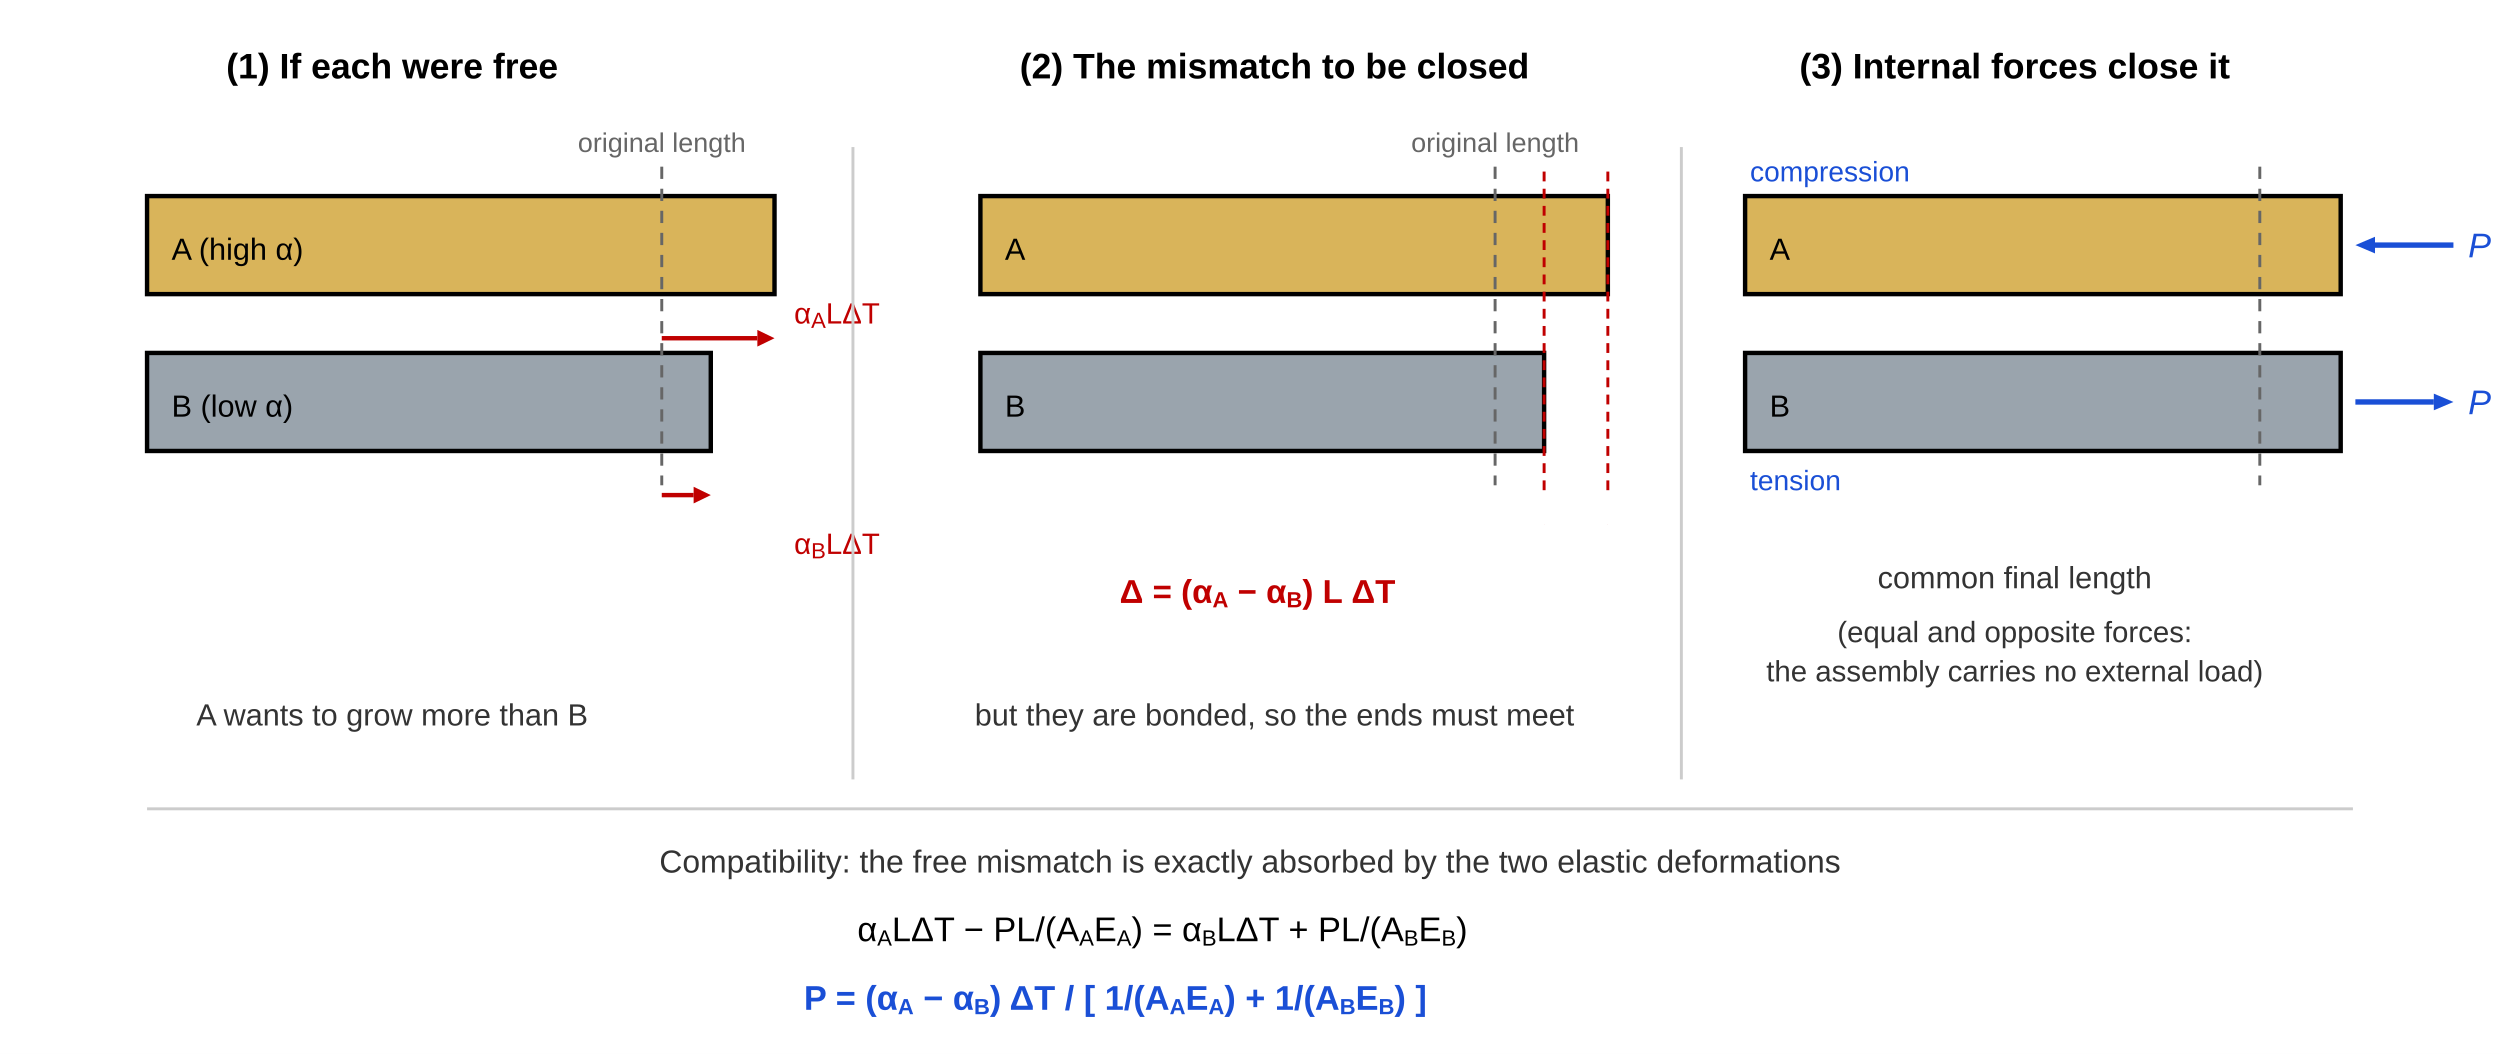
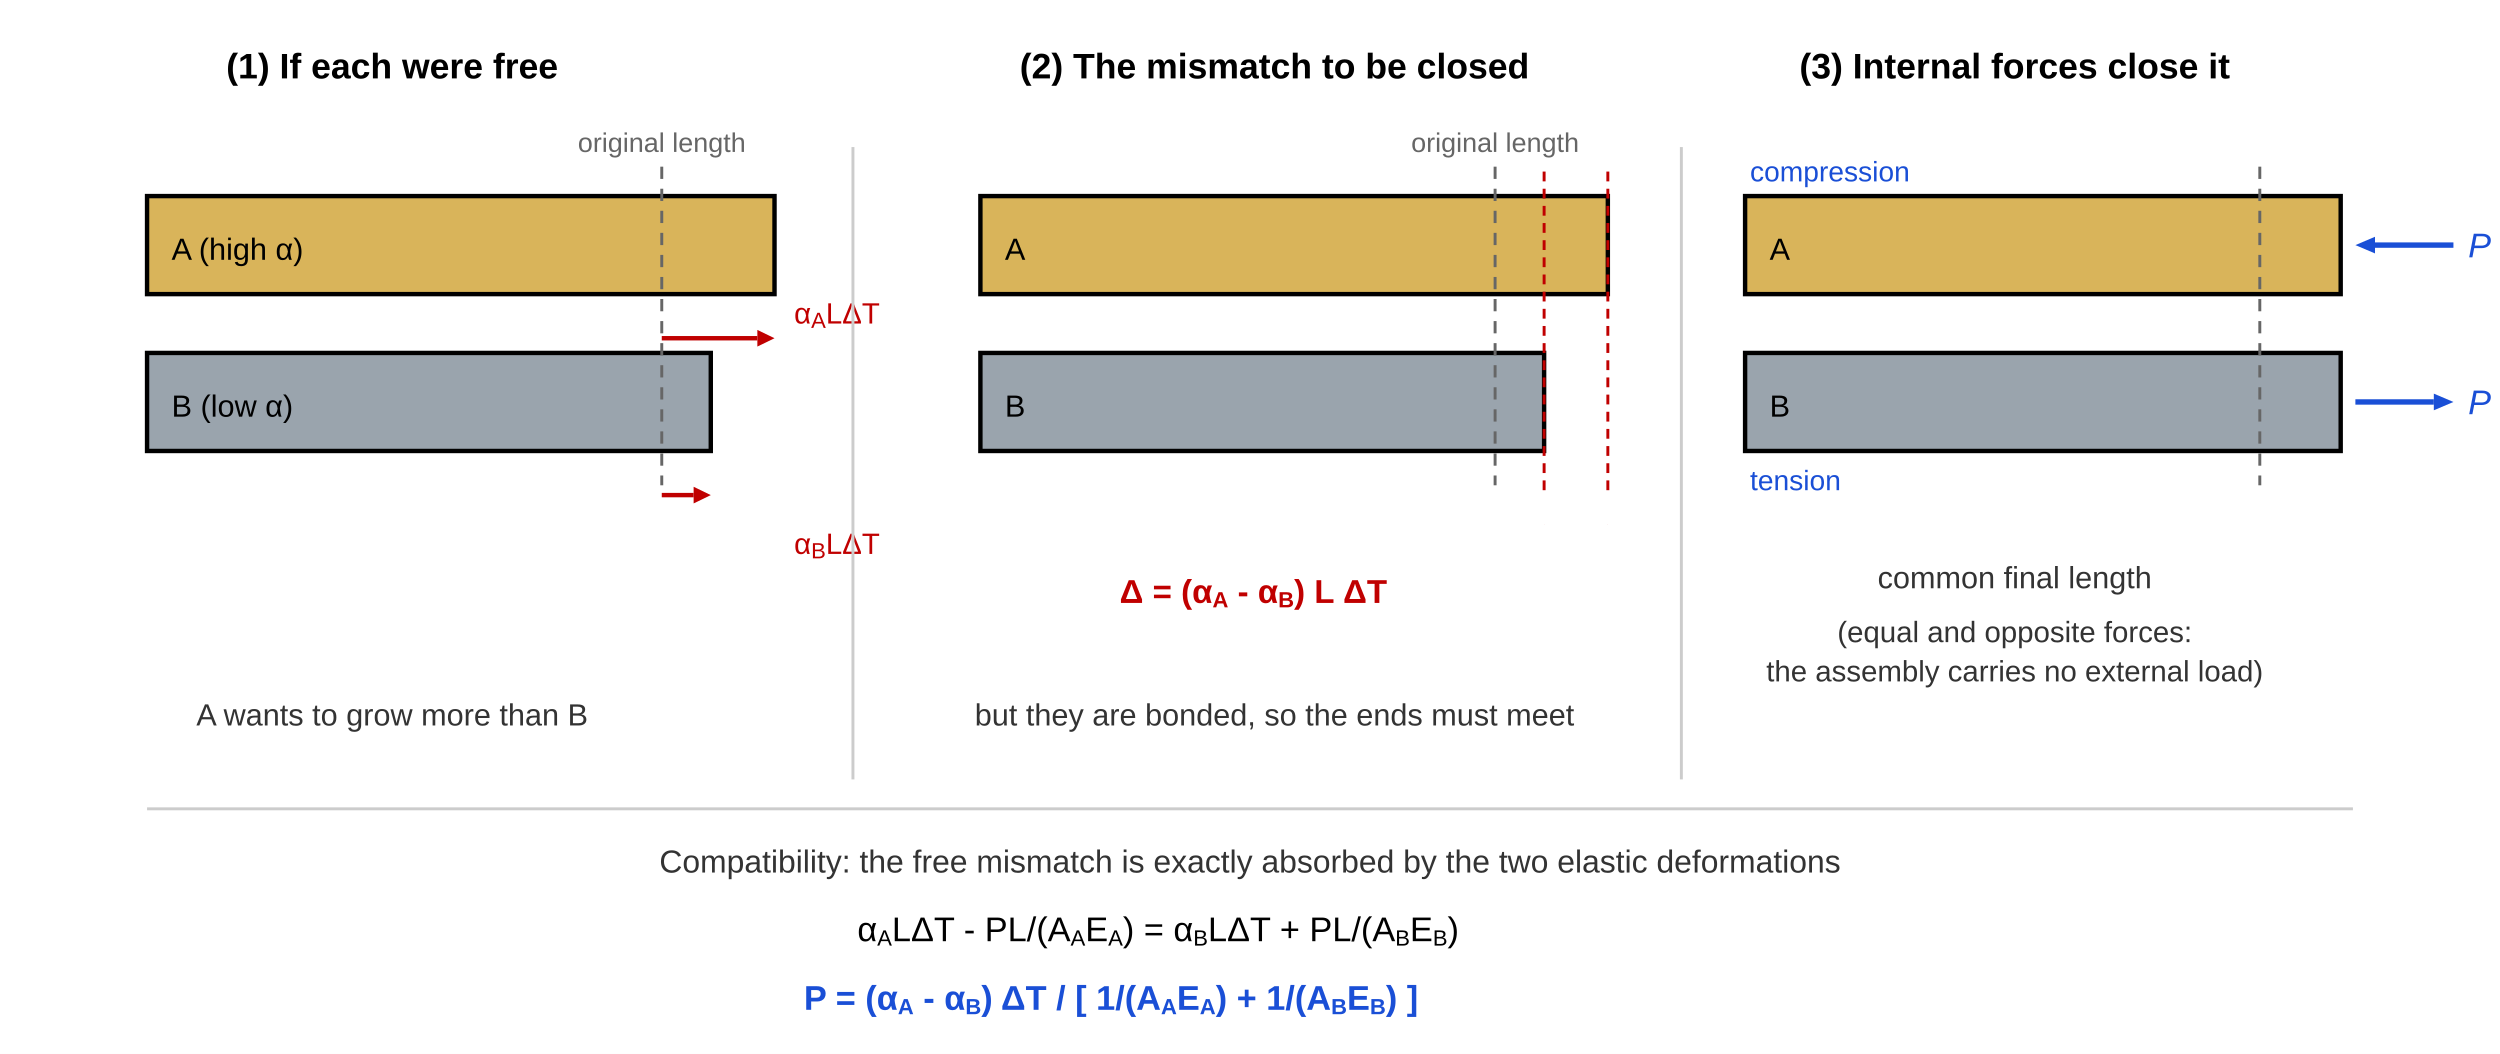
<svg xmlns="http://www.w3.org/2000/svg" viewBox="0 0 1020 430" width="1020" height="430">
  <rect width="1020" height="430" fill="white" />
  <text x="160.0" y="32.0" font-family="Arial, Helvetica, sans-serif" font-size="14.5" fill="#000" text-anchor="middle" font-weight="bold">(1) If each were free</text>
  <rect x="60.0" y="80.0" width="256.0" height="40.0" fill="#d9b45a" stroke="#000" stroke-width="1.8" />
  <text x="70.0" y="106.0" font-family="Arial, Helvetica, sans-serif" font-size="12.5" fill="#000" text-anchor="start" font-weight="normal">A  (high α)</text>
  <rect x="60.0" y="144.0" width="230.0" height="40.0" fill="#9aa4ad" stroke="#000" stroke-width="1.8" />
  <text x="70.0" y="170.0" font-family="Arial, Helvetica, sans-serif" font-size="12.5" fill="#000" text-anchor="start" font-weight="normal">B  (low α)</text>
  <line x1="270.0" y1="68.0" x2="270.0" y2="198.0" stroke="#666" stroke-width="1.2" stroke-dasharray="5,4" />
  <text x="270.0" y="62.0" font-family="Arial, Helvetica, sans-serif" font-size="11" fill="#666" text-anchor="middle" font-weight="normal">original length</text>
  <line x1="270.0" y1="138.0" x2="309.0" y2="138.0" stroke="#c00000" stroke-width="1.8" />
  <polygon points="316.0,138.0 309.0,141.4 309.0,134.6" fill="#c00000" fill-opacity="1.0" stroke="#c00000" stroke-width="0" />
  <text x="324.0" y="132.0" font-family="Arial, Helvetica, sans-serif" font-size="12" fill="#c00000" text-anchor="start" font-weight="normal">α<tspan baseline-shift="sub" font-size="9">A</tspan>LΔT</text>
  <line x1="270.0" y1="202.0" x2="283.0" y2="202.0" stroke="#c00000" stroke-width="1.8" />
  <polygon points="290.0,202.0 283.0,205.4 283.0,198.6" fill="#c00000" fill-opacity="1.0" stroke="#c00000" stroke-width="0" />
  <text x="324.0" y="226.0" font-family="Arial, Helvetica, sans-serif" font-size="12" fill="#c00000" text-anchor="start" font-weight="normal">α<tspan baseline-shift="sub" font-size="9">B</tspan>LΔT</text>
  <text x="160.0" y="296.0" font-family="Arial, Helvetica, sans-serif" font-size="12.5" fill="#333" text-anchor="middle" font-weight="normal">A wants to grow more than B</text>
  <line x1="348.0" y1="60.0" x2="348.0" y2="318.0" stroke="#ccc" stroke-width="1.2" />
  <text x="520.0" y="32.0" font-family="Arial, Helvetica, sans-serif" font-size="14.5" fill="#000" text-anchor="middle" font-weight="bold">(2) The mismatch to be closed</text>
  <rect x="400.0" y="80.0" width="256.0" height="40.0" fill="#d9b45a" stroke="#000" stroke-width="1.8" />
  <text x="410.0" y="106.0" font-family="Arial, Helvetica, sans-serif" font-size="12.5" fill="#000" text-anchor="start" font-weight="normal">A</text>
  <rect x="400.0" y="144.0" width="230.0" height="40.0" fill="#9aa4ad" stroke="#000" stroke-width="1.8" />
  <text x="410.0" y="170.0" font-family="Arial, Helvetica, sans-serif" font-size="12.5" fill="#000" text-anchor="start" font-weight="normal">B</text>
  <line x1="610.0" y1="68.0" x2="610.0" y2="198.0" stroke="#666" stroke-width="1.2" stroke-dasharray="5,4" />
  <text x="610.0" y="62.0" font-family="Arial, Helvetica, sans-serif" font-size="11" fill="#666" text-anchor="middle" font-weight="normal">original length</text>
  <line x1="630.0" y1="70.0" x2="630.0" y2="200.0" stroke="#c00000" stroke-width="1.2" stroke-dasharray="4,3" />
  <line x1="656.0" y1="70.0" x2="656.0" y2="200.0" stroke="#c00000" stroke-width="1.2" stroke-dasharray="4,3" />
  <line x1="638.0" y1="214.0" x2="648.0" y2="214.0" stroke="#c00000" stroke-width="1.2" />
  <polygon points="656.0,214.0 648.0,217.4 648.0,210.6" fill="#c00000" fill-opacity="1.0" stroke="#c00000" stroke-width="0" />
  <polygon points="630.0,214.0 638.0,210.6 638.0,217.4" fill="#c00000" fill-opacity="1.0" stroke="#c00000" stroke-width="0" />
  <rect x="630.0" y="204.0" width="26" height="20" fill="white" />
  <text x="643.0" y="219.0" font-family="Arial, Helvetica, sans-serif" font-size="13" fill="#c00000" text-anchor="middle" font-weight="normal" font-style="italic" />
-   <text x="456.8" y="246.0" font-family="Arial, Helvetica, sans-serif" font-size="13.5" fill="#c00000" text-anchor="start" font-weight="bold">Δ = (α<tspan baseline-shift="sub" font-size="9">A</tspan> − α<tspan baseline-shift="sub" font-size="9">B</tspan>) L ΔT</text>
+   <text x="456.8" y="246.0" font-family="Arial, Helvetica, sans-serif" font-size="13.5" fill="#c00000" text-anchor="start" font-weight="bold">Δ = (α<tspan baseline-shift="sub" font-size="9">A</tspan> - α<tspan baseline-shift="sub" font-size="9">B</tspan>) L ΔT</text>
  <text x="520.0" y="296.0" font-family="Arial, Helvetica, sans-serif" font-size="12.5" fill="#333" text-anchor="middle" font-weight="normal">but they are bonded, so the ends must meet</text>
  <line x1="686.0" y1="60.0" x2="686.0" y2="318.0" stroke="#ccc" stroke-width="1.2" />
  <text x="822.0" y="32.0" font-family="Arial, Helvetica, sans-serif" font-size="14.5" fill="#000" text-anchor="middle" font-weight="bold">(3) Internal forces close it</text>
  <rect x="712.0" y="80.0" width="243.0" height="40.0" fill="#d9b45a" stroke="#000" stroke-width="1.8" />
  <text x="722.0" y="106.0" font-family="Arial, Helvetica, sans-serif" font-size="12.5" fill="#000" text-anchor="start" font-weight="normal">A</text>
  <rect x="712.0" y="144.0" width="243.0" height="40.0" fill="#9aa4ad" stroke="#000" stroke-width="1.8" />
  <text x="722.0" y="170.0" font-family="Arial, Helvetica, sans-serif" font-size="12.5" fill="#000" text-anchor="start" font-weight="normal">B</text>
  <line x1="922.0" y1="68.0" x2="922.0" y2="198.0" stroke="#666" stroke-width="1.2" stroke-dasharray="5,4" />
  <line x1="1001.0" y1="100.0" x2="969.0" y2="100.0" stroke="#1a4fd6" stroke-width="2.2" />
  <polygon points="961.0,100.0 969.0,96.6 969.0,103.4" fill="#1a4fd6" fill-opacity="1.0" stroke="#1a4fd6" stroke-width="0" />
  <text x="1007.0" y="105.0" font-family="Arial, Helvetica, sans-serif" font-size="14" fill="#1a4fd6" text-anchor="start" font-weight="normal" font-style="italic">P</text>
  <text x="714.0" y="74.0" font-family="Arial, Helvetica, sans-serif" font-size="11.5" fill="#1a4fd6" text-anchor="start" font-weight="normal">compression</text>
  <line x1="961.0" y1="164.0" x2="993.0" y2="164.0" stroke="#1a4fd6" stroke-width="2.2" />
  <polygon points="1001.0,164.0 993.0,167.4 993.0,160.6" fill="#1a4fd6" fill-opacity="1.0" stroke="#1a4fd6" stroke-width="0" />
  <text x="1007.0" y="169.0" font-family="Arial, Helvetica, sans-serif" font-size="14" fill="#1a4fd6" text-anchor="start" font-weight="normal" font-style="italic">P</text>
  <text x="714.0" y="200.0" font-family="Arial, Helvetica, sans-serif" font-size="11.5" fill="#1a4fd6" text-anchor="start" font-weight="normal">tension</text>
  <text x="822.0" y="240.0" font-family="Arial, Helvetica, sans-serif" font-size="12.5" fill="#333" text-anchor="middle" font-weight="normal">common final length</text>
  <text x="822.0" y="262.0" font-family="Arial, Helvetica, sans-serif" font-size="12" fill="#333" text-anchor="middle" font-weight="normal">(equal and opposite forces:</text>
  <text x="822.0" y="278.0" font-family="Arial, Helvetica, sans-serif" font-size="12" fill="#333" text-anchor="middle" font-weight="normal">the assembly carries no external load)</text>
  <line x1="60.0" y1="330.0" x2="960.0" y2="330.0" stroke="#ccc" stroke-width="1.2" />
  <text x="510.0" y="356.0" font-family="Arial, Helvetica, sans-serif" font-size="13" fill="#333" text-anchor="middle" font-weight="normal">Compatibility: the free mismatch is exactly absorbed by the two elastic deformations</text>
-   <text x="349.8" y="384.0" font-family="Arial, Helvetica, sans-serif" font-size="14" fill="#000" text-anchor="start" font-weight="normal">α<tspan baseline-shift="sub" font-size="9">A</tspan>LΔT − PL/(A<tspan baseline-shift="sub" font-size="9">A</tspan>E<tspan baseline-shift="sub" font-size="9">A</tspan>)  =  α<tspan baseline-shift="sub" font-size="9">B</tspan>LΔT + PL/(A<tspan baseline-shift="sub" font-size="9">B</tspan>E<tspan baseline-shift="sub" font-size="9">B</tspan>)</text>
-   <text x="328.0" y="412.0" font-family="Arial, Helvetica, sans-serif" font-size="14" fill="#1a4fd6" text-anchor="start" font-weight="bold">P = (α<tspan baseline-shift="sub" font-size="9">A</tspan> − α<tspan baseline-shift="sub" font-size="9">B</tspan>) ΔT / [ 1/(A<tspan baseline-shift="sub" font-size="9">A</tspan>E<tspan baseline-shift="sub" font-size="9">A</tspan>) + 1/(A<tspan baseline-shift="sub" font-size="9">B</tspan>E<tspan baseline-shift="sub" font-size="9">B</tspan>) ]</text>
+   <text x="349.8" y="384.0" font-family="Arial, Helvetica, sans-serif" font-size="14" fill="#000" text-anchor="start" font-weight="normal">α<tspan baseline-shift="sub" font-size="9">A</tspan>LΔT - PL/(A<tspan baseline-shift="sub" font-size="9">A</tspan>E<tspan baseline-shift="sub" font-size="9">A</tspan>)  =  α<tspan baseline-shift="sub" font-size="9">B</tspan>LΔT + PL/(A<tspan baseline-shift="sub" font-size="9">B</tspan>E<tspan baseline-shift="sub" font-size="9">B</tspan>)</text>
+   <text x="328.0" y="412.0" font-family="Arial, Helvetica, sans-serif" font-size="14" fill="#1a4fd6" text-anchor="start" font-weight="bold">P = (α<tspan baseline-shift="sub" font-size="9">A</tspan> - α<tspan baseline-shift="sub" font-size="9">B</tspan>) ΔT / [ 1/(A<tspan baseline-shift="sub" font-size="9">A</tspan>E<tspan baseline-shift="sub" font-size="9">A</tspan>) + 1/(A<tspan baseline-shift="sub" font-size="9">B</tspan>E<tspan baseline-shift="sub" font-size="9">B</tspan>) ]</text>
</svg>
